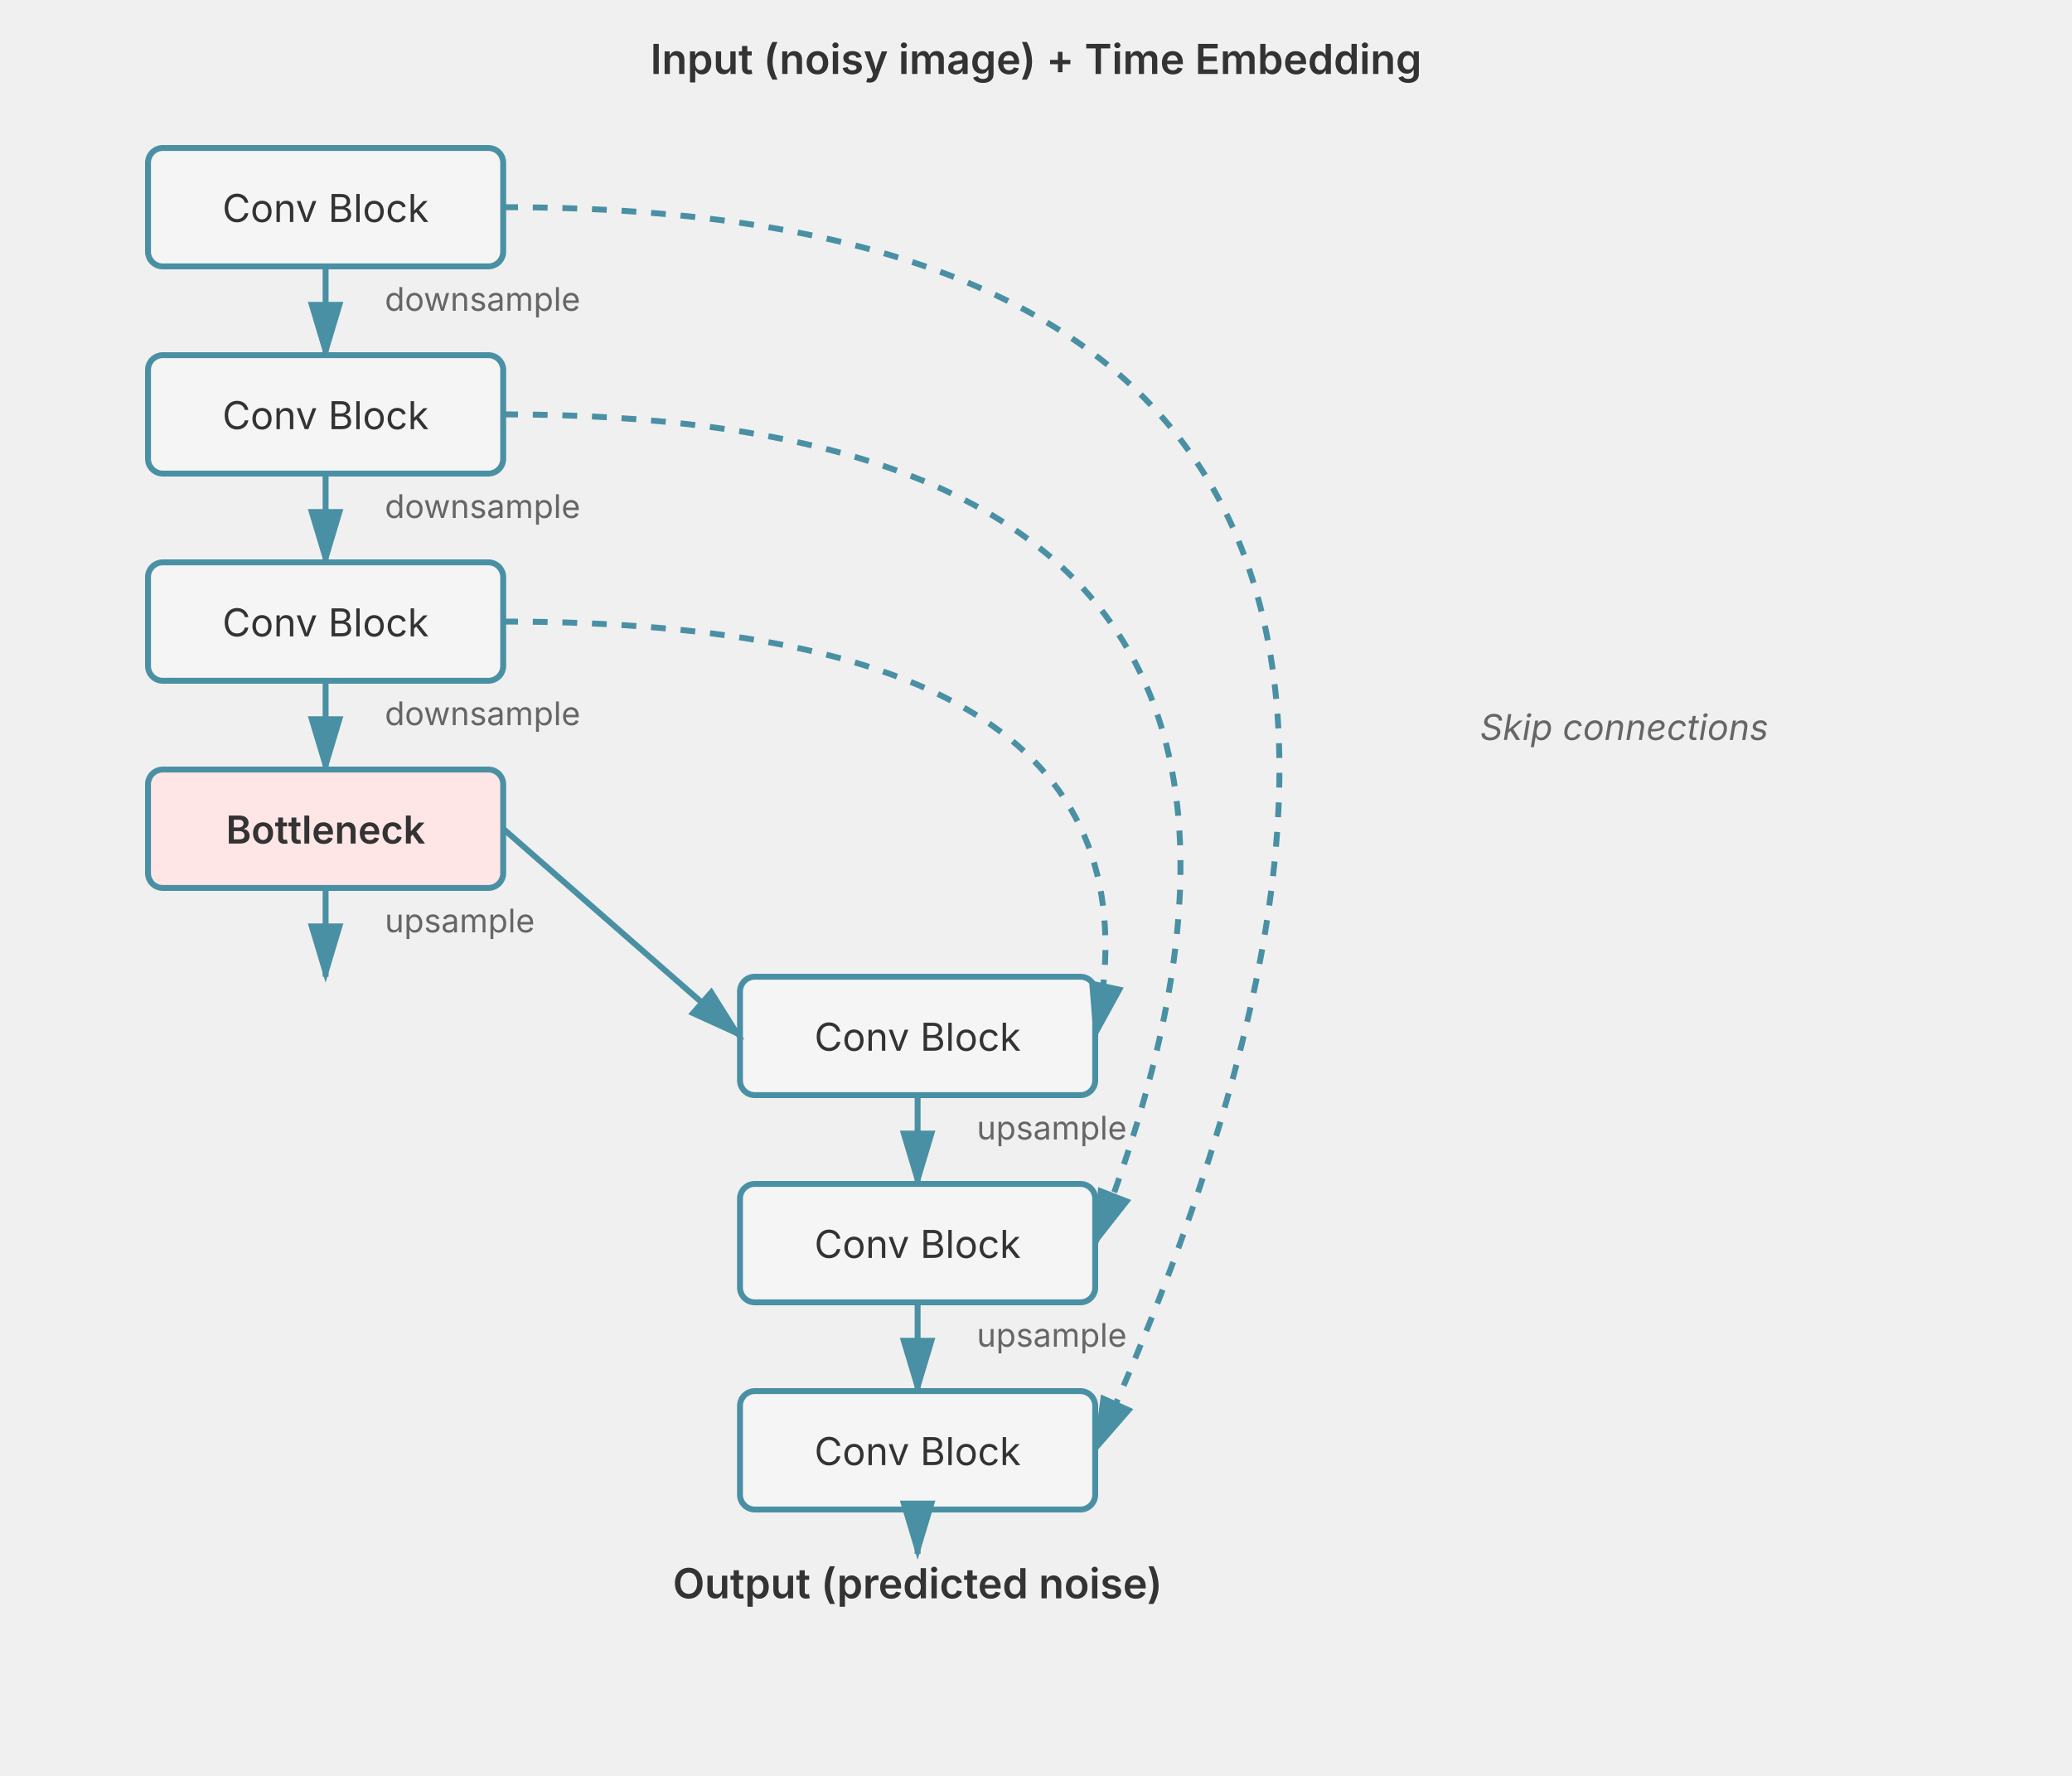
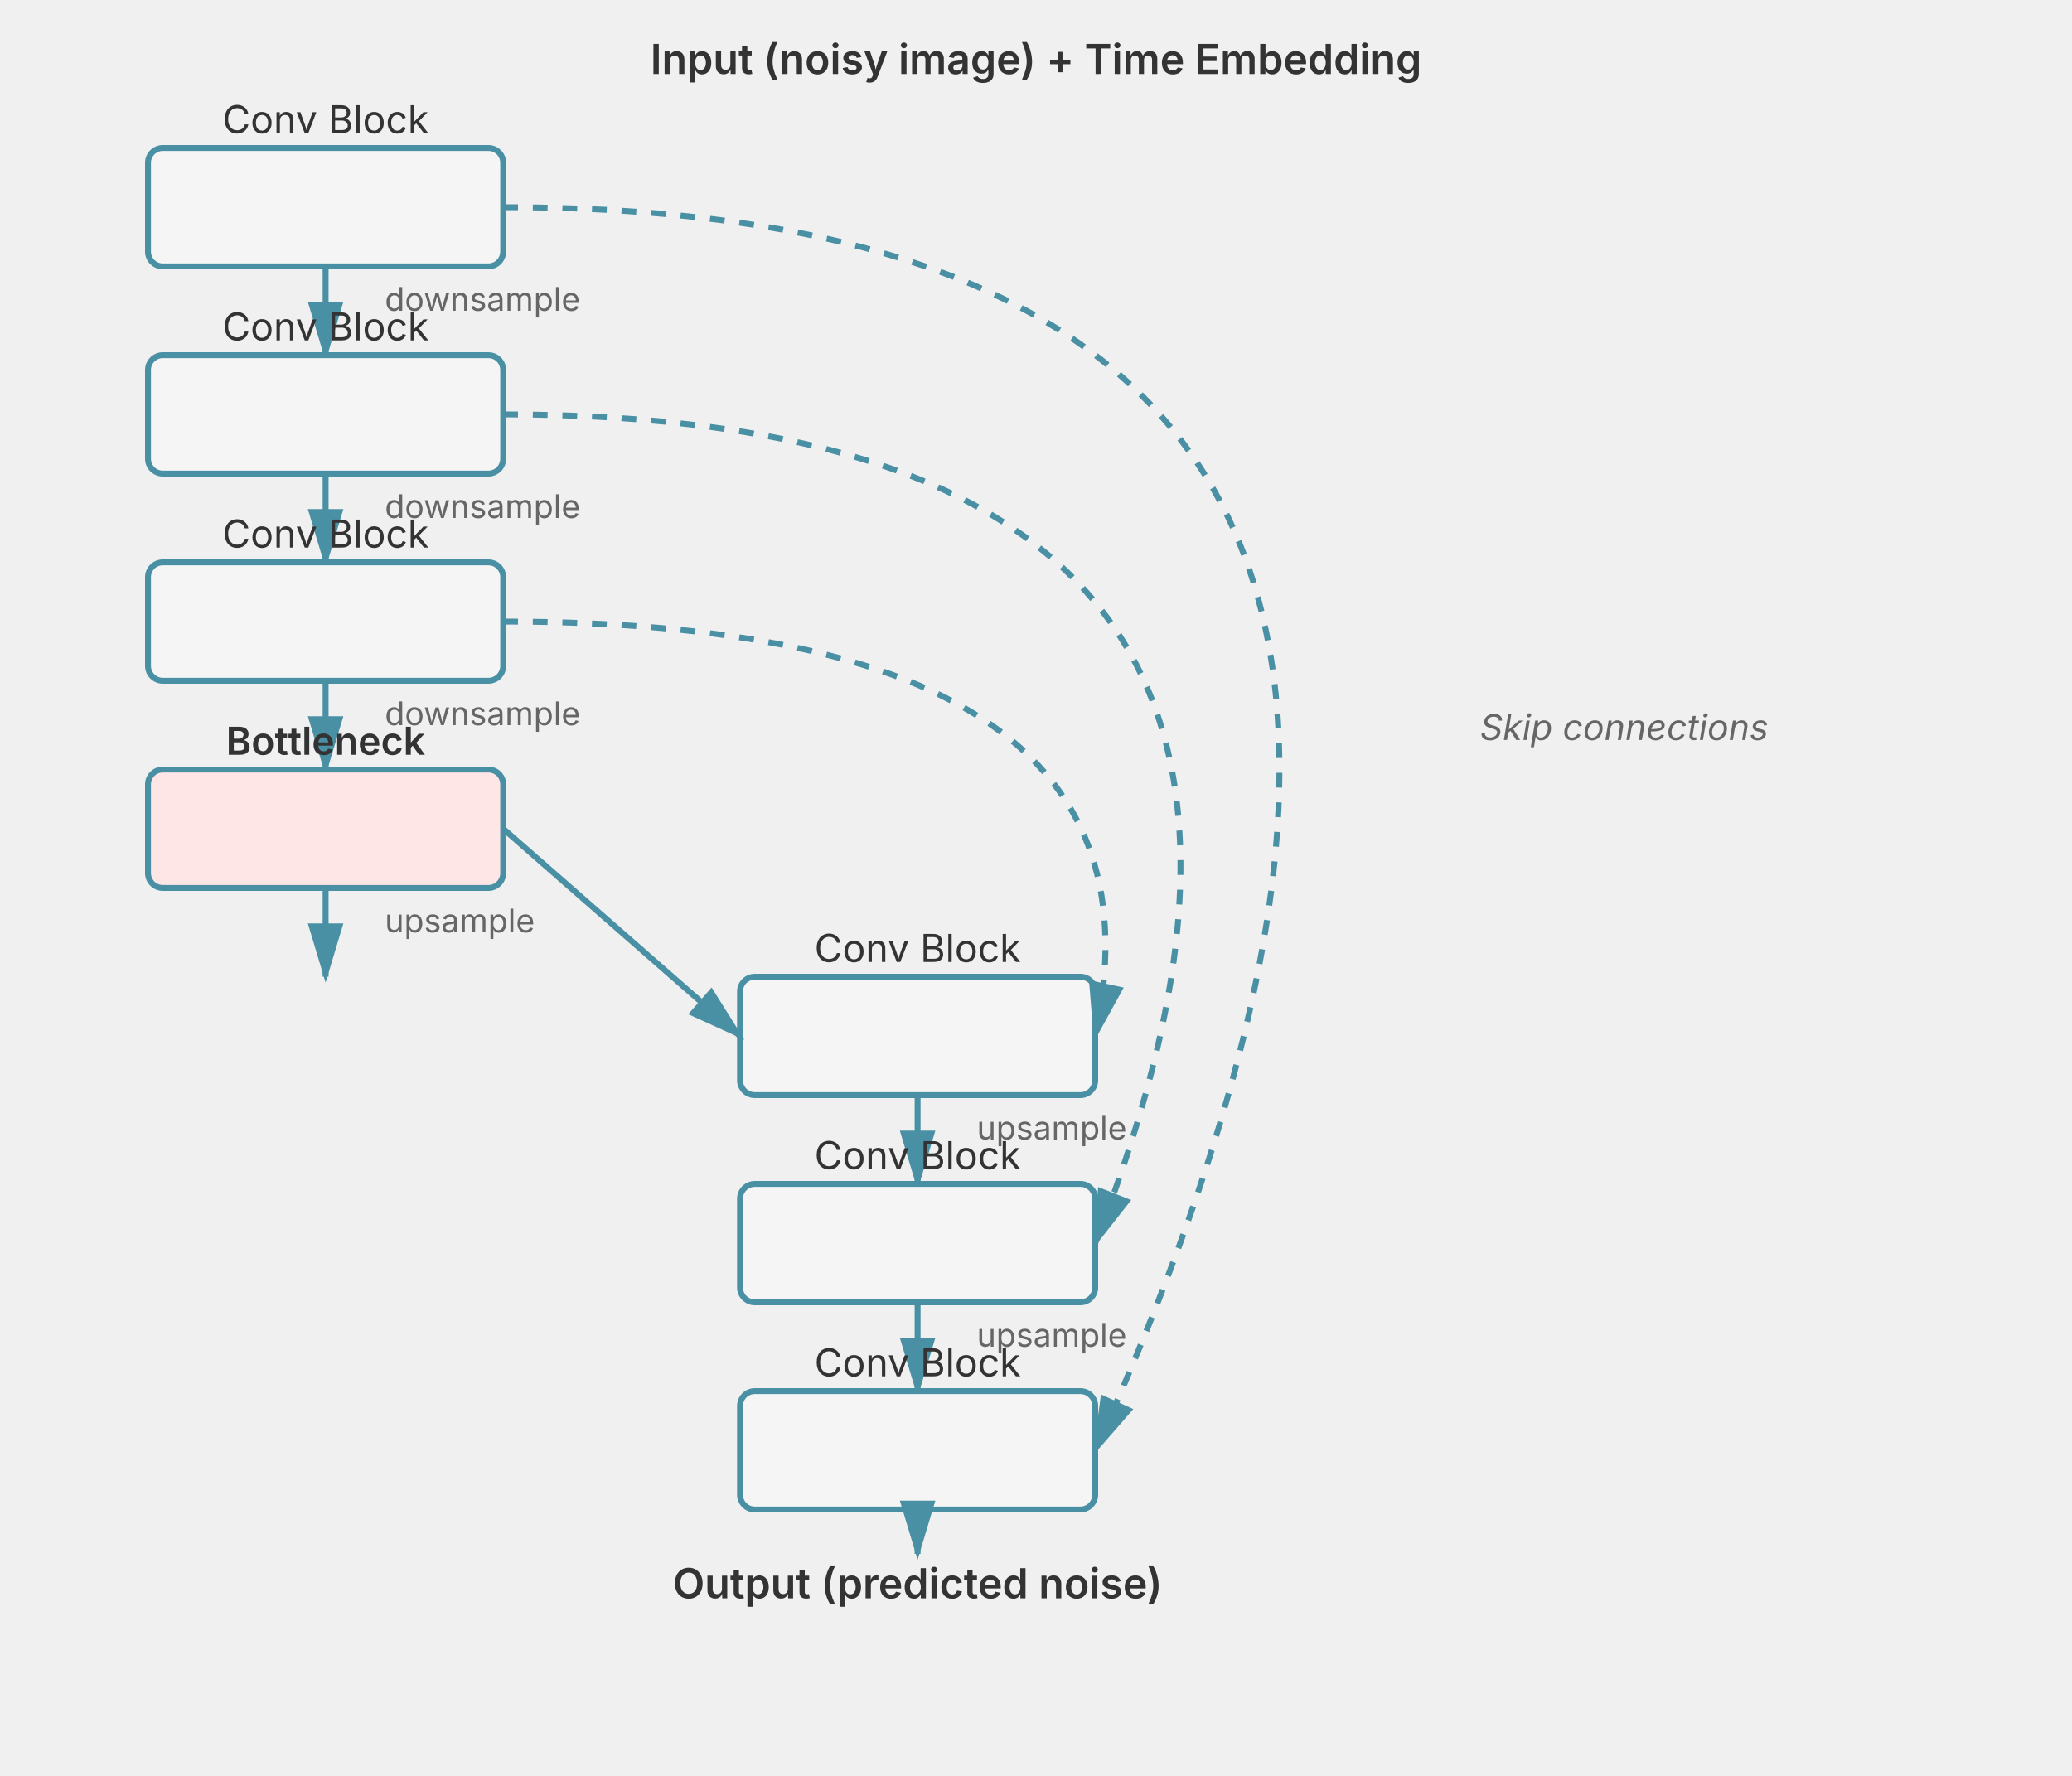
<svg xmlns="http://www.w3.org/2000/svg" viewBox="0 0 700 600" style="max-width: 700px; margin: 20px auto; display: block">
  <style>
    /* Light mode (default) */
    text { fill: #000000; }
    .axis-text { fill: #000000; }
    .label-text { fill: #666666; }
    line[stroke="#333"] { stroke: #333333; }

    /* Dark mode */
    @media (prefers-color-scheme: dark) {
      text { fill: #ffffff; }
      .axis-text { fill: #ffffff; }
      .label-text { fill: #cccccc; }
      line[stroke="#333"] { stroke: #cccccc; }

      /* Keep white text white in dark mode (for colored backgrounds) */
      text[fill="#fff"],
      text[fill="#ffffff"],
      text[fill="white"] {
        fill: #ffffff;
      }

      /* Override dark inline text colors */
      text[fill="#000"],
      text[fill="#000000"],
      text[fill="#333"],
      text[fill="#666"] {
        fill: #ffffff;
      }

      /* Keep colored text readable in dark mode */
      text[fill="#E57373"] { fill: #ef5350; }
      text[fill="#81C784"] { fill: #66bb6a; }
      text[fill="#FFB74D"] { fill: #ffa726; }
      text[fill="#4A90A4"] { fill: #4fc3f7; }

      /* Darken colored backgrounds for dark mode */
      rect[fill="#f5f5f5"] { fill: #2d2d2d; }
      rect[fill="#ffe6e6"] { fill: #4a2d2d; }
    }
  </style>
  <defs>
    <marker id="arrowhead" markerWidth="10" markerHeight="10" refX="9" refY="3" orient="auto">
      <polygon points="0 0, 10 3, 0 6" fill="#4A90A4" />
    </marker>
  </defs>
  <text x="350" y="25" text-anchor="middle" style="font-family: system-ui, -apple-system, sans-serif; font-size: 14px; fill: #333; font-weight: 600">Input (noisy image) + Time Embedding</text>
  <rect x="50" y="50" width="120" height="40" rx="5" style="fill: #f5f5f5; stroke: #4A90A4; stroke-width: 2" />
-   <text x="110" y="75" text-anchor="middle" style="font-family: system-ui, -apple-system, sans-serif; font-size: 13px; fill: #333">Conv Block</text>
+   <text x="110" y="45" text-anchor="middle" style="font-family: system-ui, -apple-system, sans-serif; font-size: 13px; fill: #333">Conv Block</text>
  <line x1="110" y1="90" x2="110" y2="120" style="stroke: #4A90A4; stroke-width: 2" marker-end="url(#arrowhead)" />
  <text x="130" y="105" style="font-family: system-ui, -apple-system, sans-serif; font-size: 11px; fill: #666">downsample</text>
  <rect x="50" y="120" width="120" height="40" rx="5" style="fill: #f5f5f5; stroke: #4A90A4; stroke-width: 2" />
-   <text x="110" y="145" text-anchor="middle" style="font-family: system-ui, -apple-system, sans-serif; font-size: 13px; fill: #333">Conv Block</text>
+   <text x="110" y="115" text-anchor="middle" style="font-family: system-ui, -apple-system, sans-serif; font-size: 13px; fill: #333">Conv Block</text>
  <line x1="110" y1="160" x2="110" y2="190" style="stroke: #4A90A4; stroke-width: 2" marker-end="url(#arrowhead)" />
  <text x="130" y="175" style="font-family: system-ui, -apple-system, sans-serif; font-size: 11px; fill: #666">downsample</text>
  <rect x="50" y="190" width="120" height="40" rx="5" style="fill: #f5f5f5; stroke: #4A90A4; stroke-width: 2" />
-   <text x="110" y="215" text-anchor="middle" style="font-family: system-ui, -apple-system, sans-serif; font-size: 13px; fill: #333">Conv Block</text>
+   <text x="110" y="185" text-anchor="middle" style="font-family: system-ui, -apple-system, sans-serif; font-size: 13px; fill: #333">Conv Block</text>
  <line x1="110" y1="230" x2="110" y2="260" style="stroke: #4A90A4; stroke-width: 2" marker-end="url(#arrowhead)" />
  <text x="130" y="245" style="font-family: system-ui, -apple-system, sans-serif; font-size: 11px; fill: #666">downsample</text>
  <rect x="50" y="260" width="120" height="40" rx="5" style="fill: #ffe6e6; stroke: #4A90A4; stroke-width: 2" />
-   <text x="110" y="285" text-anchor="middle" style="font-family: system-ui, -apple-system, sans-serif; font-size: 13px; fill: #333; font-weight: 600">Bottleneck</text>
+   <text x="110" y="255" text-anchor="middle" style="font-family: system-ui, -apple-system, sans-serif; font-size: 13px; fill: #333; font-weight: 600">Bottleneck</text>
  <line x1="110" y1="300" x2="110" y2="330" style="stroke: #4A90A4; stroke-width: 2" marker-end="url(#arrowhead)" />
  <text x="130" y="315" style="font-family: system-ui, -apple-system, sans-serif; font-size: 11px; fill: #666">upsample</text>
  <rect x="250" y="330" width="120" height="40" rx="5" style="fill: #f5f5f5; stroke: #4A90A4; stroke-width: 2" />
-   <text x="310" y="355" text-anchor="middle" style="font-family: system-ui, -apple-system, sans-serif; font-size: 13px; fill: #333">Conv Block</text>
+   <text x="310" y="325" text-anchor="middle" style="font-family: system-ui, -apple-system, sans-serif; font-size: 13px; fill: #333">Conv Block</text>
  <line x1="310" y1="370" x2="310" y2="400" style="stroke: #4A90A4; stroke-width: 2" marker-end="url(#arrowhead)" />
  <text x="330" y="385" style="font-family: system-ui, -apple-system, sans-serif; font-size: 11px; fill: #666">upsample</text>
  <rect x="250" y="400" width="120" height="40" rx="5" style="fill: #f5f5f5; stroke: #4A90A4; stroke-width: 2" />
-   <text x="310" y="425" text-anchor="middle" style="font-family: system-ui, -apple-system, sans-serif; font-size: 13px; fill: #333">Conv Block</text>
+   <text x="310" y="395" text-anchor="middle" style="font-family: system-ui, -apple-system, sans-serif; font-size: 13px; fill: #333">Conv Block</text>
  <line x1="310" y1="440" x2="310" y2="470" style="stroke: #4A90A4; stroke-width: 2" marker-end="url(#arrowhead)" />
  <text x="330" y="455" style="font-family: system-ui, -apple-system, sans-serif; font-size: 11px; fill: #666">upsample</text>
  <rect x="250" y="470" width="120" height="40" rx="5" style="fill: #f5f5f5; stroke: #4A90A4; stroke-width: 2" />
-   <text x="310" y="495" text-anchor="middle" style="font-family: system-ui, -apple-system, sans-serif; font-size: 13px; fill: #333">Conv Block</text>
+   <text x="310" y="465" text-anchor="middle" style="font-family: system-ui, -apple-system, sans-serif; font-size: 13px; fill: #333">Conv Block</text>
  <path d="M 170 210 Q 400 210, 370 350" style="fill: none; stroke: #4A90A4; stroke-width: 2; stroke-dasharray: 5,5" marker-end="url(#arrowhead)" />
  <path d="M 170 140 Q 480 140, 370 420" style="fill: none; stroke: #4A90A4; stroke-width: 2; stroke-dasharray: 5,5" marker-end="url(#arrowhead)" />
  <path d="M 170 70 Q 560 70, 370 490" style="fill: none; stroke: #4A90A4; stroke-width: 2; stroke-dasharray: 5,5" marker-end="url(#arrowhead)" />
  <text x="500" y="250" style="font-family: system-ui, -apple-system, sans-serif; font-size: 12px; fill: #666; font-style: italic">Skip connections</text>
  <line x1="170" y1="280" x2="250" y2="350" style="stroke: #4A90A4; stroke-width: 2" marker-end="url(#arrowhead)" />
  <text x="310" y="540" text-anchor="middle" style="font-family: system-ui, -apple-system, sans-serif; font-size: 14px; fill: #333; font-weight: 600">Output (predicted noise)</text>
  <line x1="310" y1="510" x2="310" y2="525" style="stroke: #4A90A4; stroke-width: 2" marker-end="url(#arrowhead)" />
</svg>
